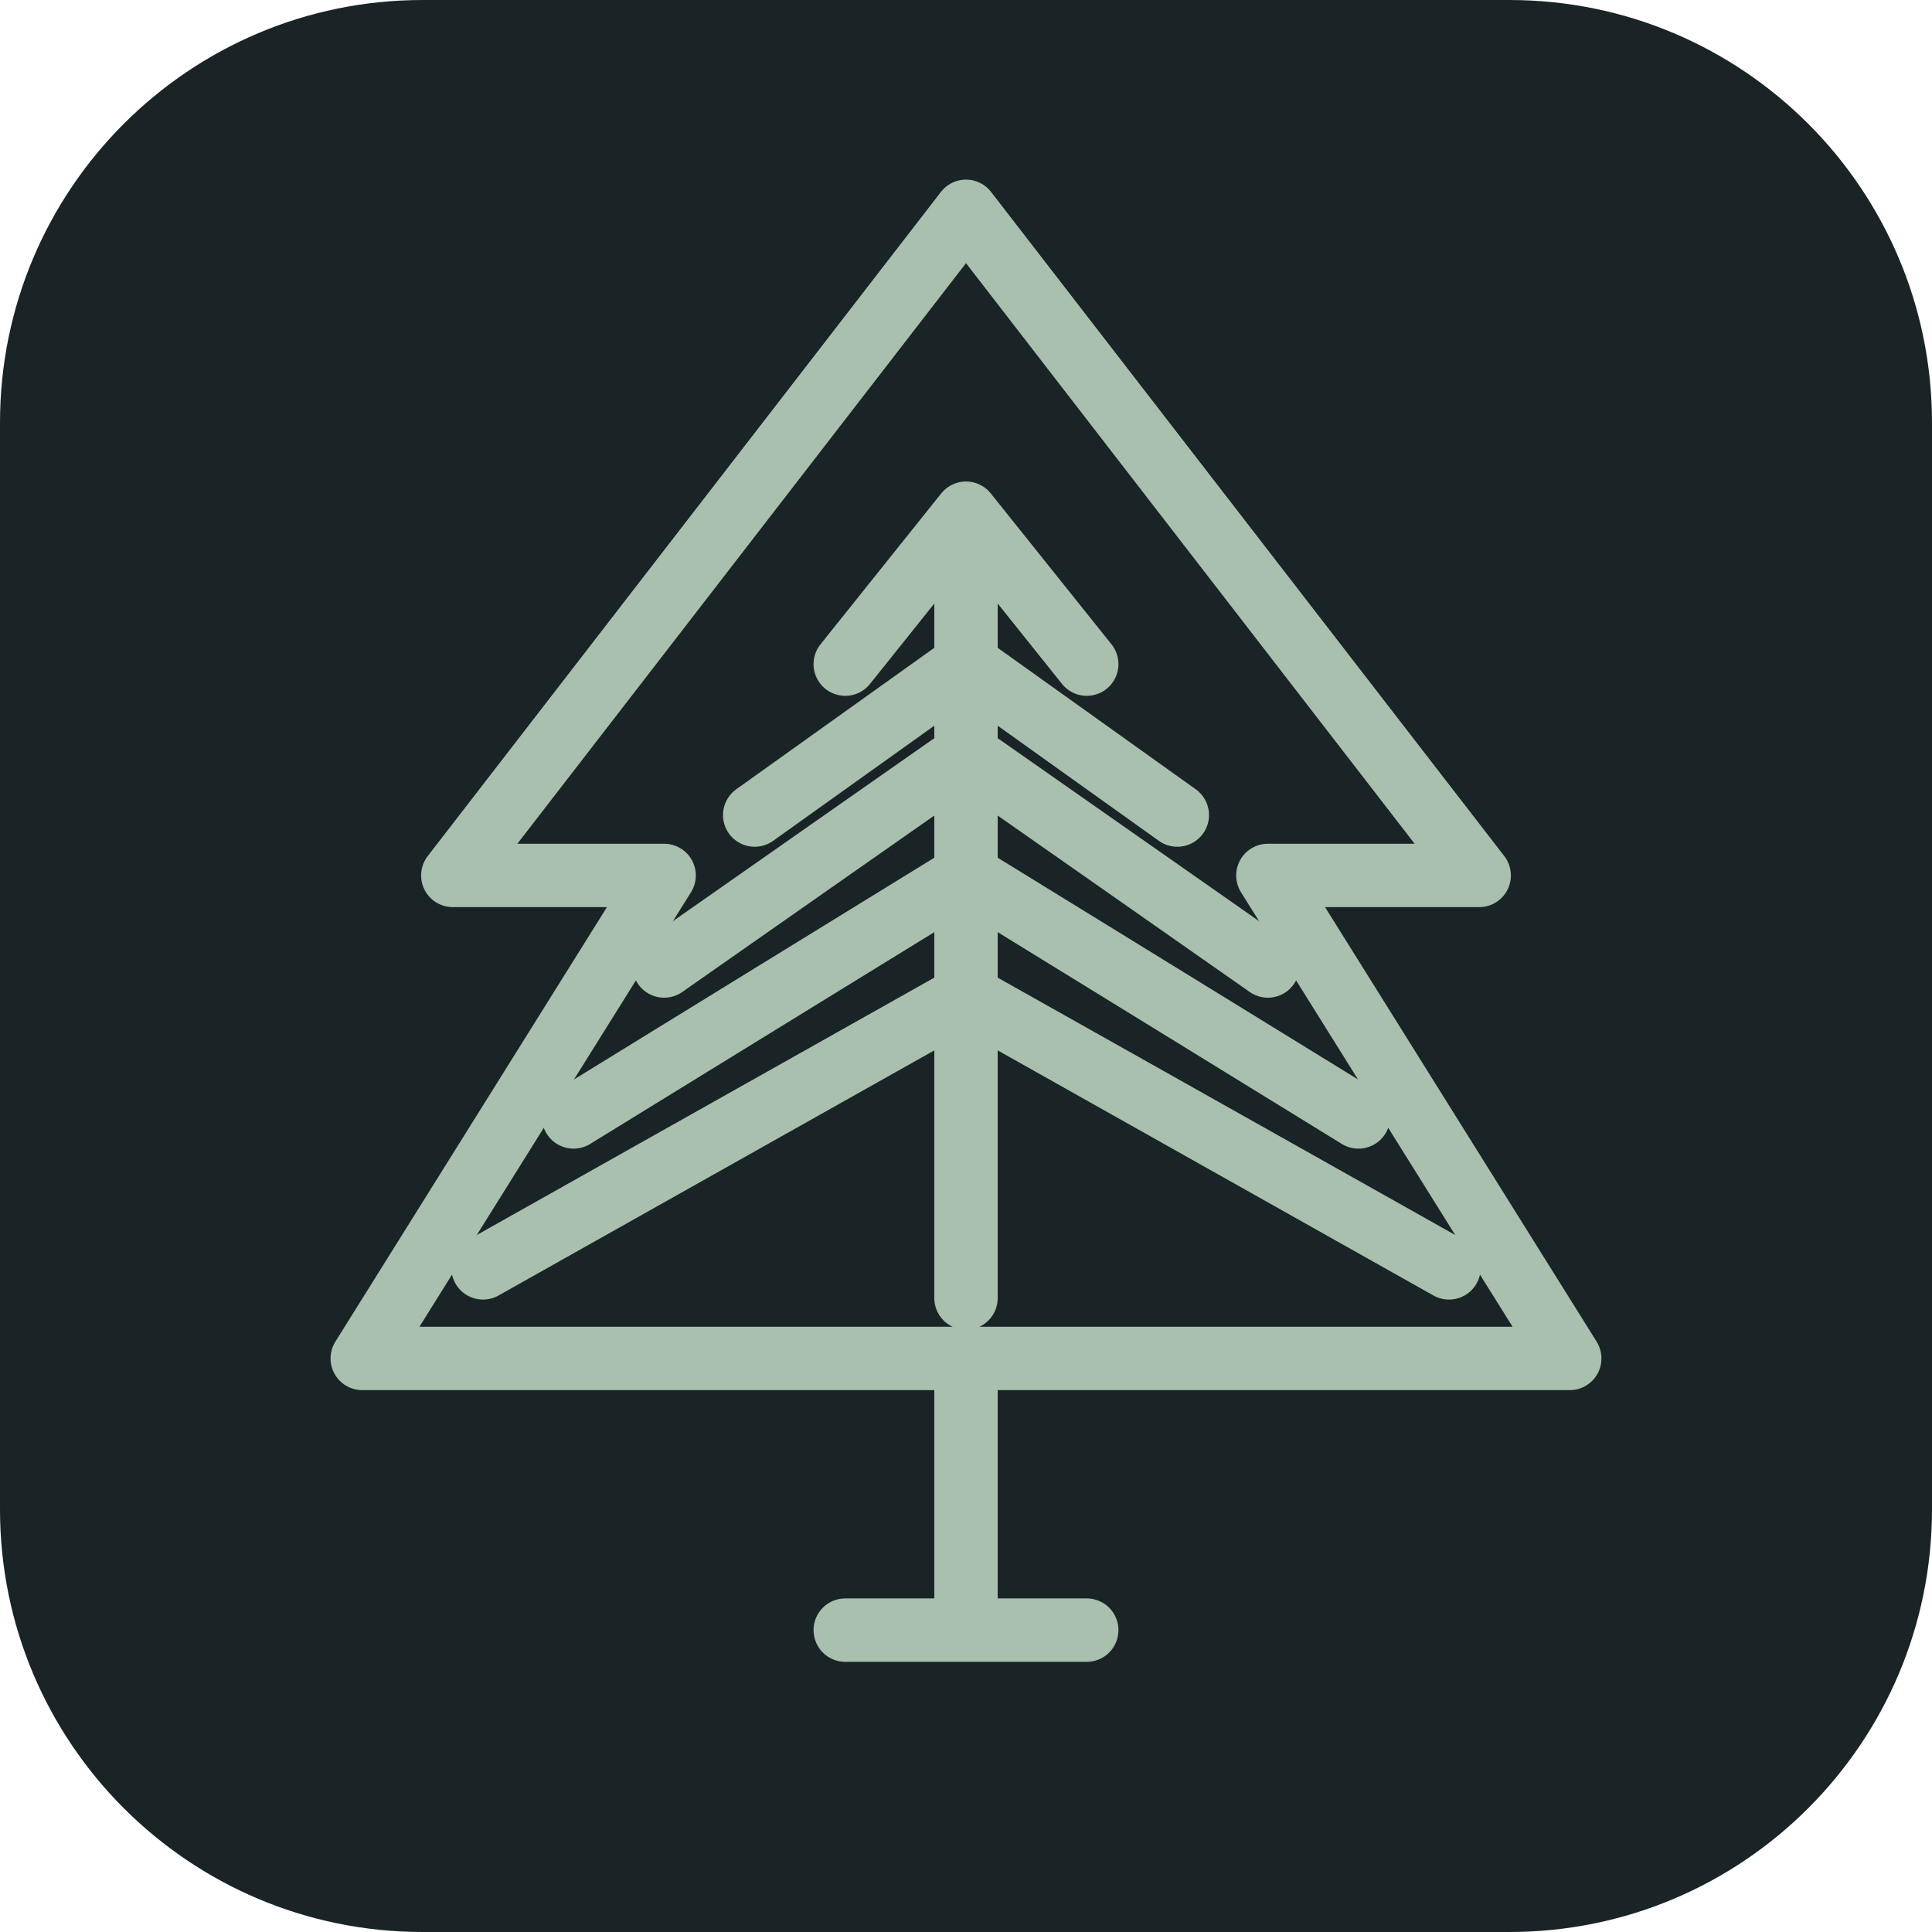
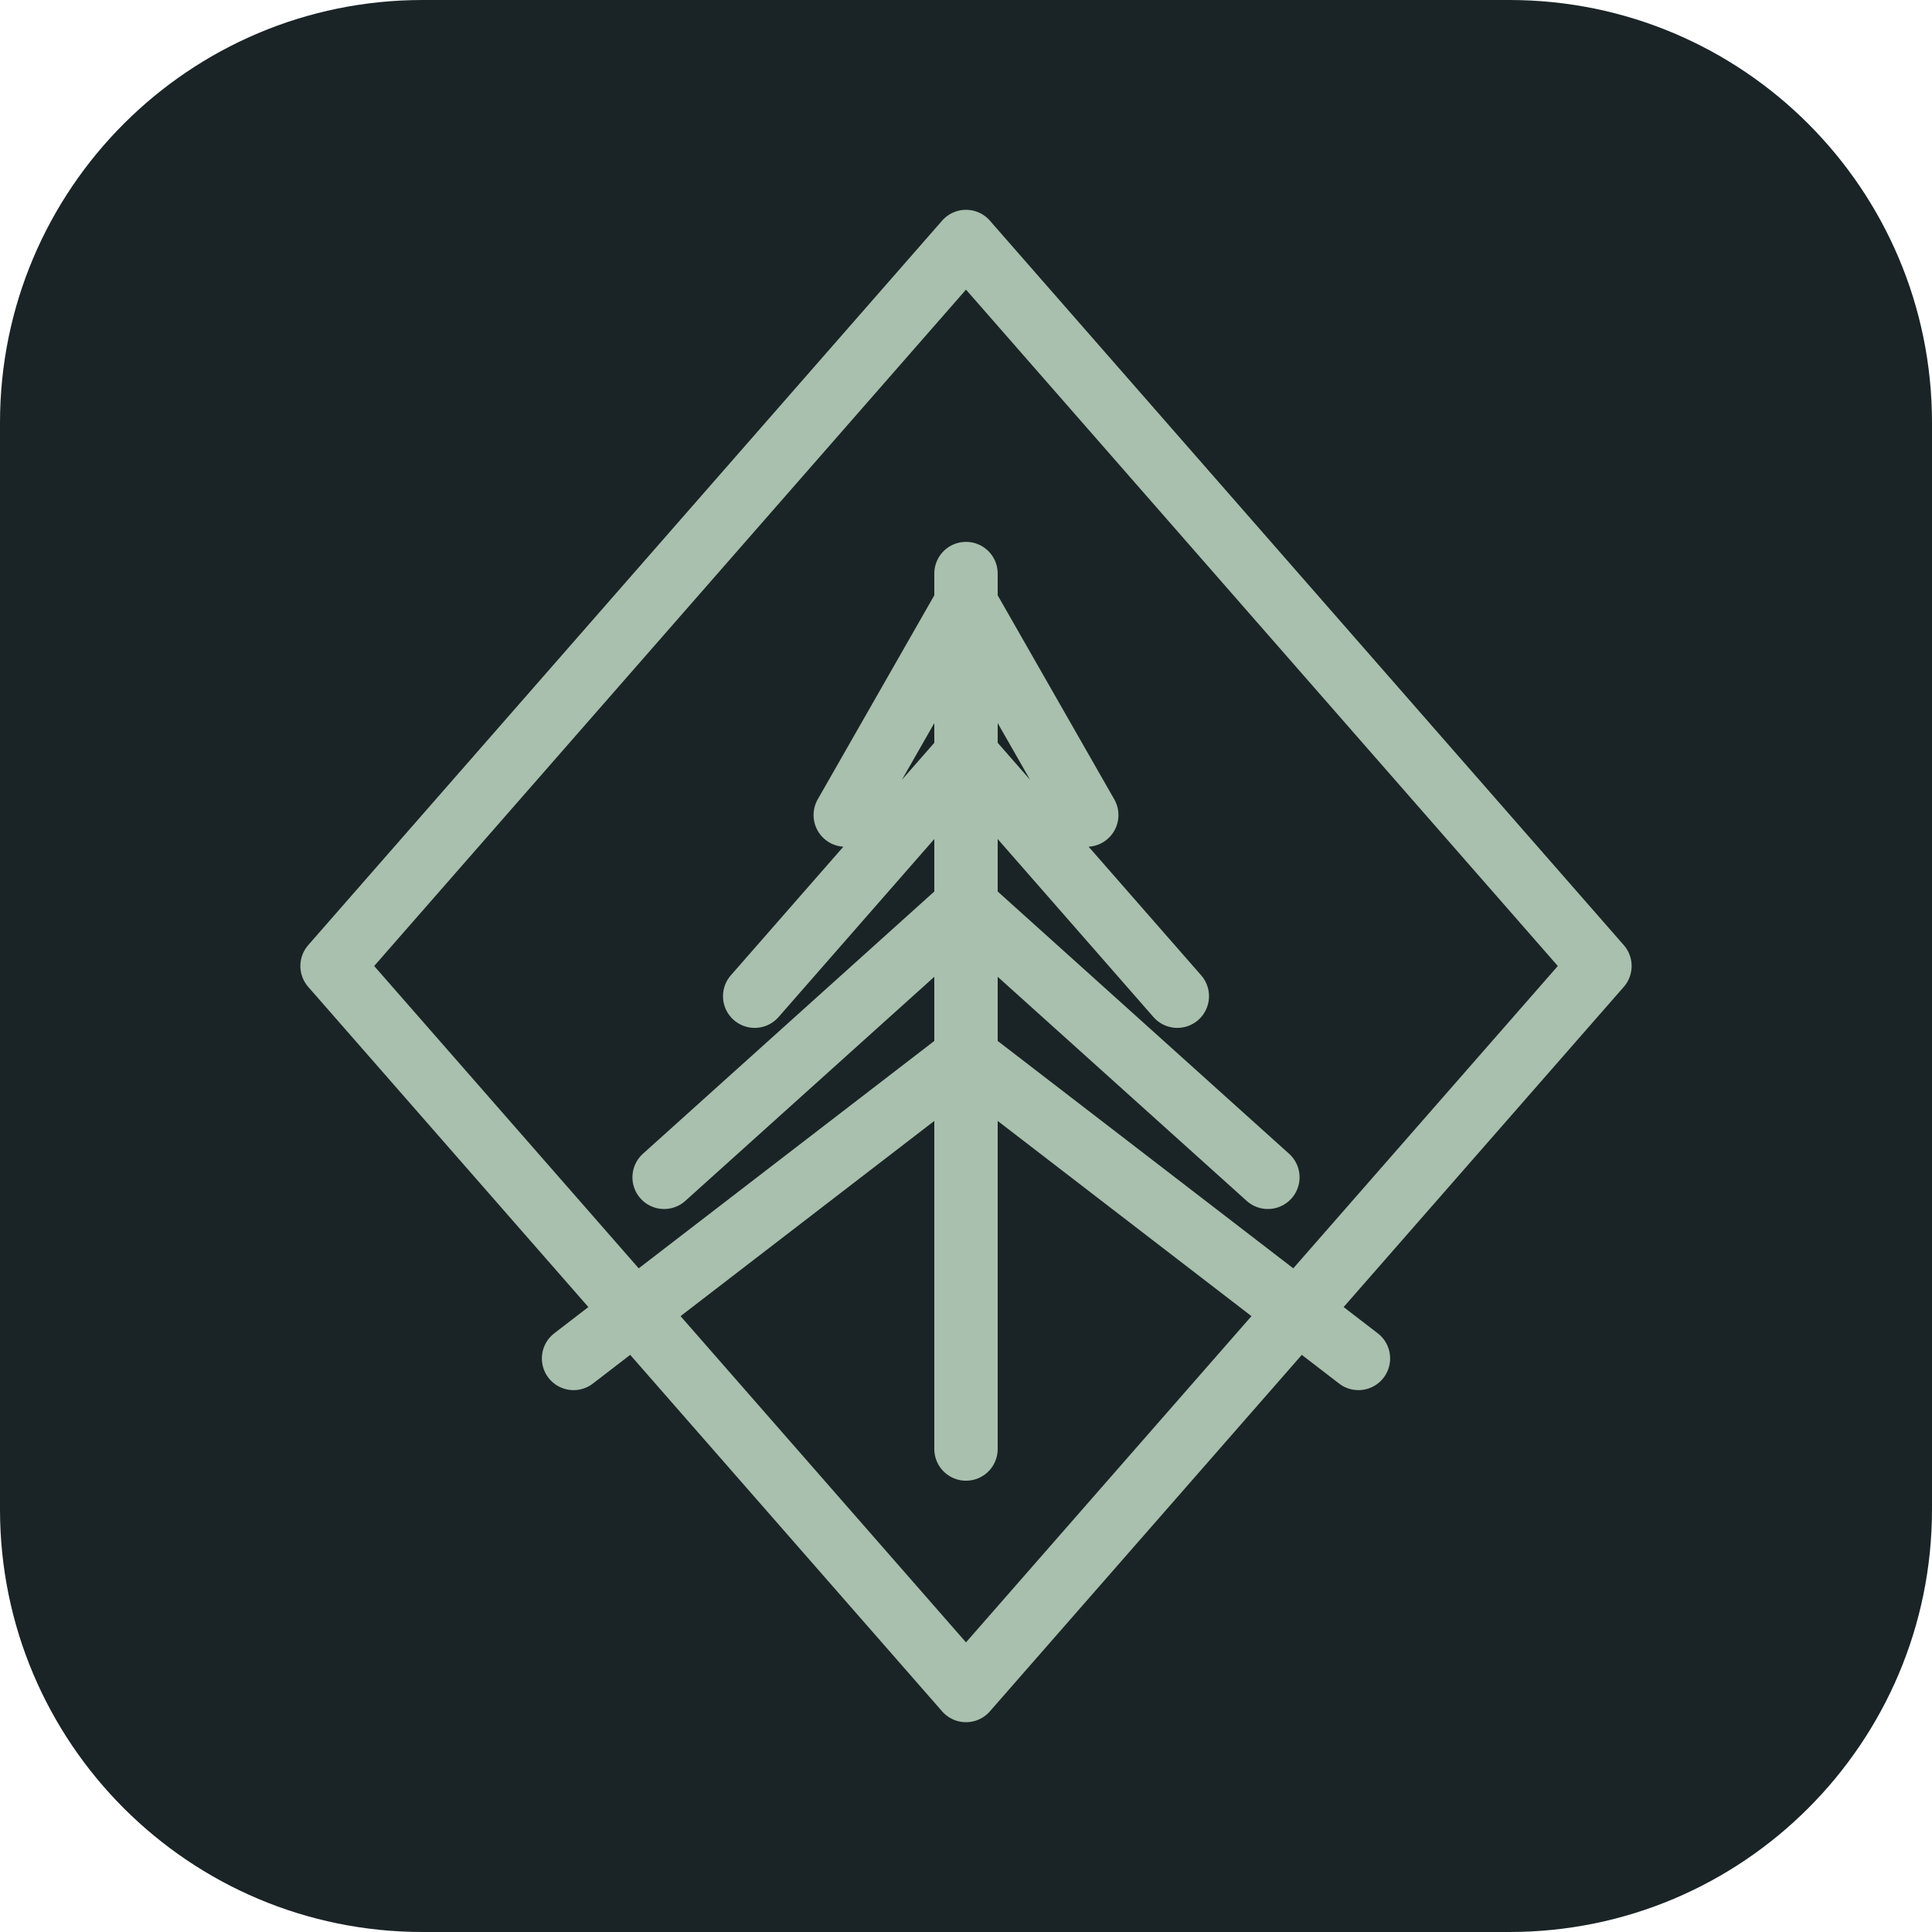
<svg xmlns="http://www.w3.org/2000/svg" viewBox="0 0 32 32" fill="none">
  <rect width="32" height="32" rx="7" fill="#1a2426" />
-   <path d="M16 3.5 24.5 14.5 21 14.5 26 22.5 6 22.5 11 14.5 7.5 14.5Z" stroke="#a8c0ad" stroke-width="1.05" stroke-linejoin="round" />
-   <path d="M16 22.5V27M14 27H18" stroke="#a8c0ad" stroke-width="1.05" stroke-linecap="round" />
-   <path d="M16 21.5V9.5" stroke="#a8c0ad" stroke-width="1.05" stroke-linecap="round" />
-   <path d="M14 11 16 8.5 18 11M12.5 13.5 16 11 19.5 13.5M11 16 16 12.5 21 16M9.5 18.5 16 14.5 22.5 18.5M8 21 16 16.5 24 21" stroke="#a8c0ad" stroke-width="1.05" stroke-linecap="round" stroke-linejoin="round" />
+   <path d="M16 4 26.5 16 16 28 5.5 16Z" stroke="#a8c0ad" stroke-width="1.05" stroke-linejoin="round" />
+   <path d="M16 24V9.5" stroke="#a8c0ad" stroke-width="1.05" stroke-linecap="round" />
+   <path d="M14 13.5 16 10 18 13.5M12.5 16.5 16 12.5 19.5 16.5M11 19.5 16 15 21 19.5M9.5 22.5 16 17.5 22.5 22.5" stroke="#a8c0ad" stroke-width="1.05" stroke-linecap="round" stroke-linejoin="round" />
</svg>
